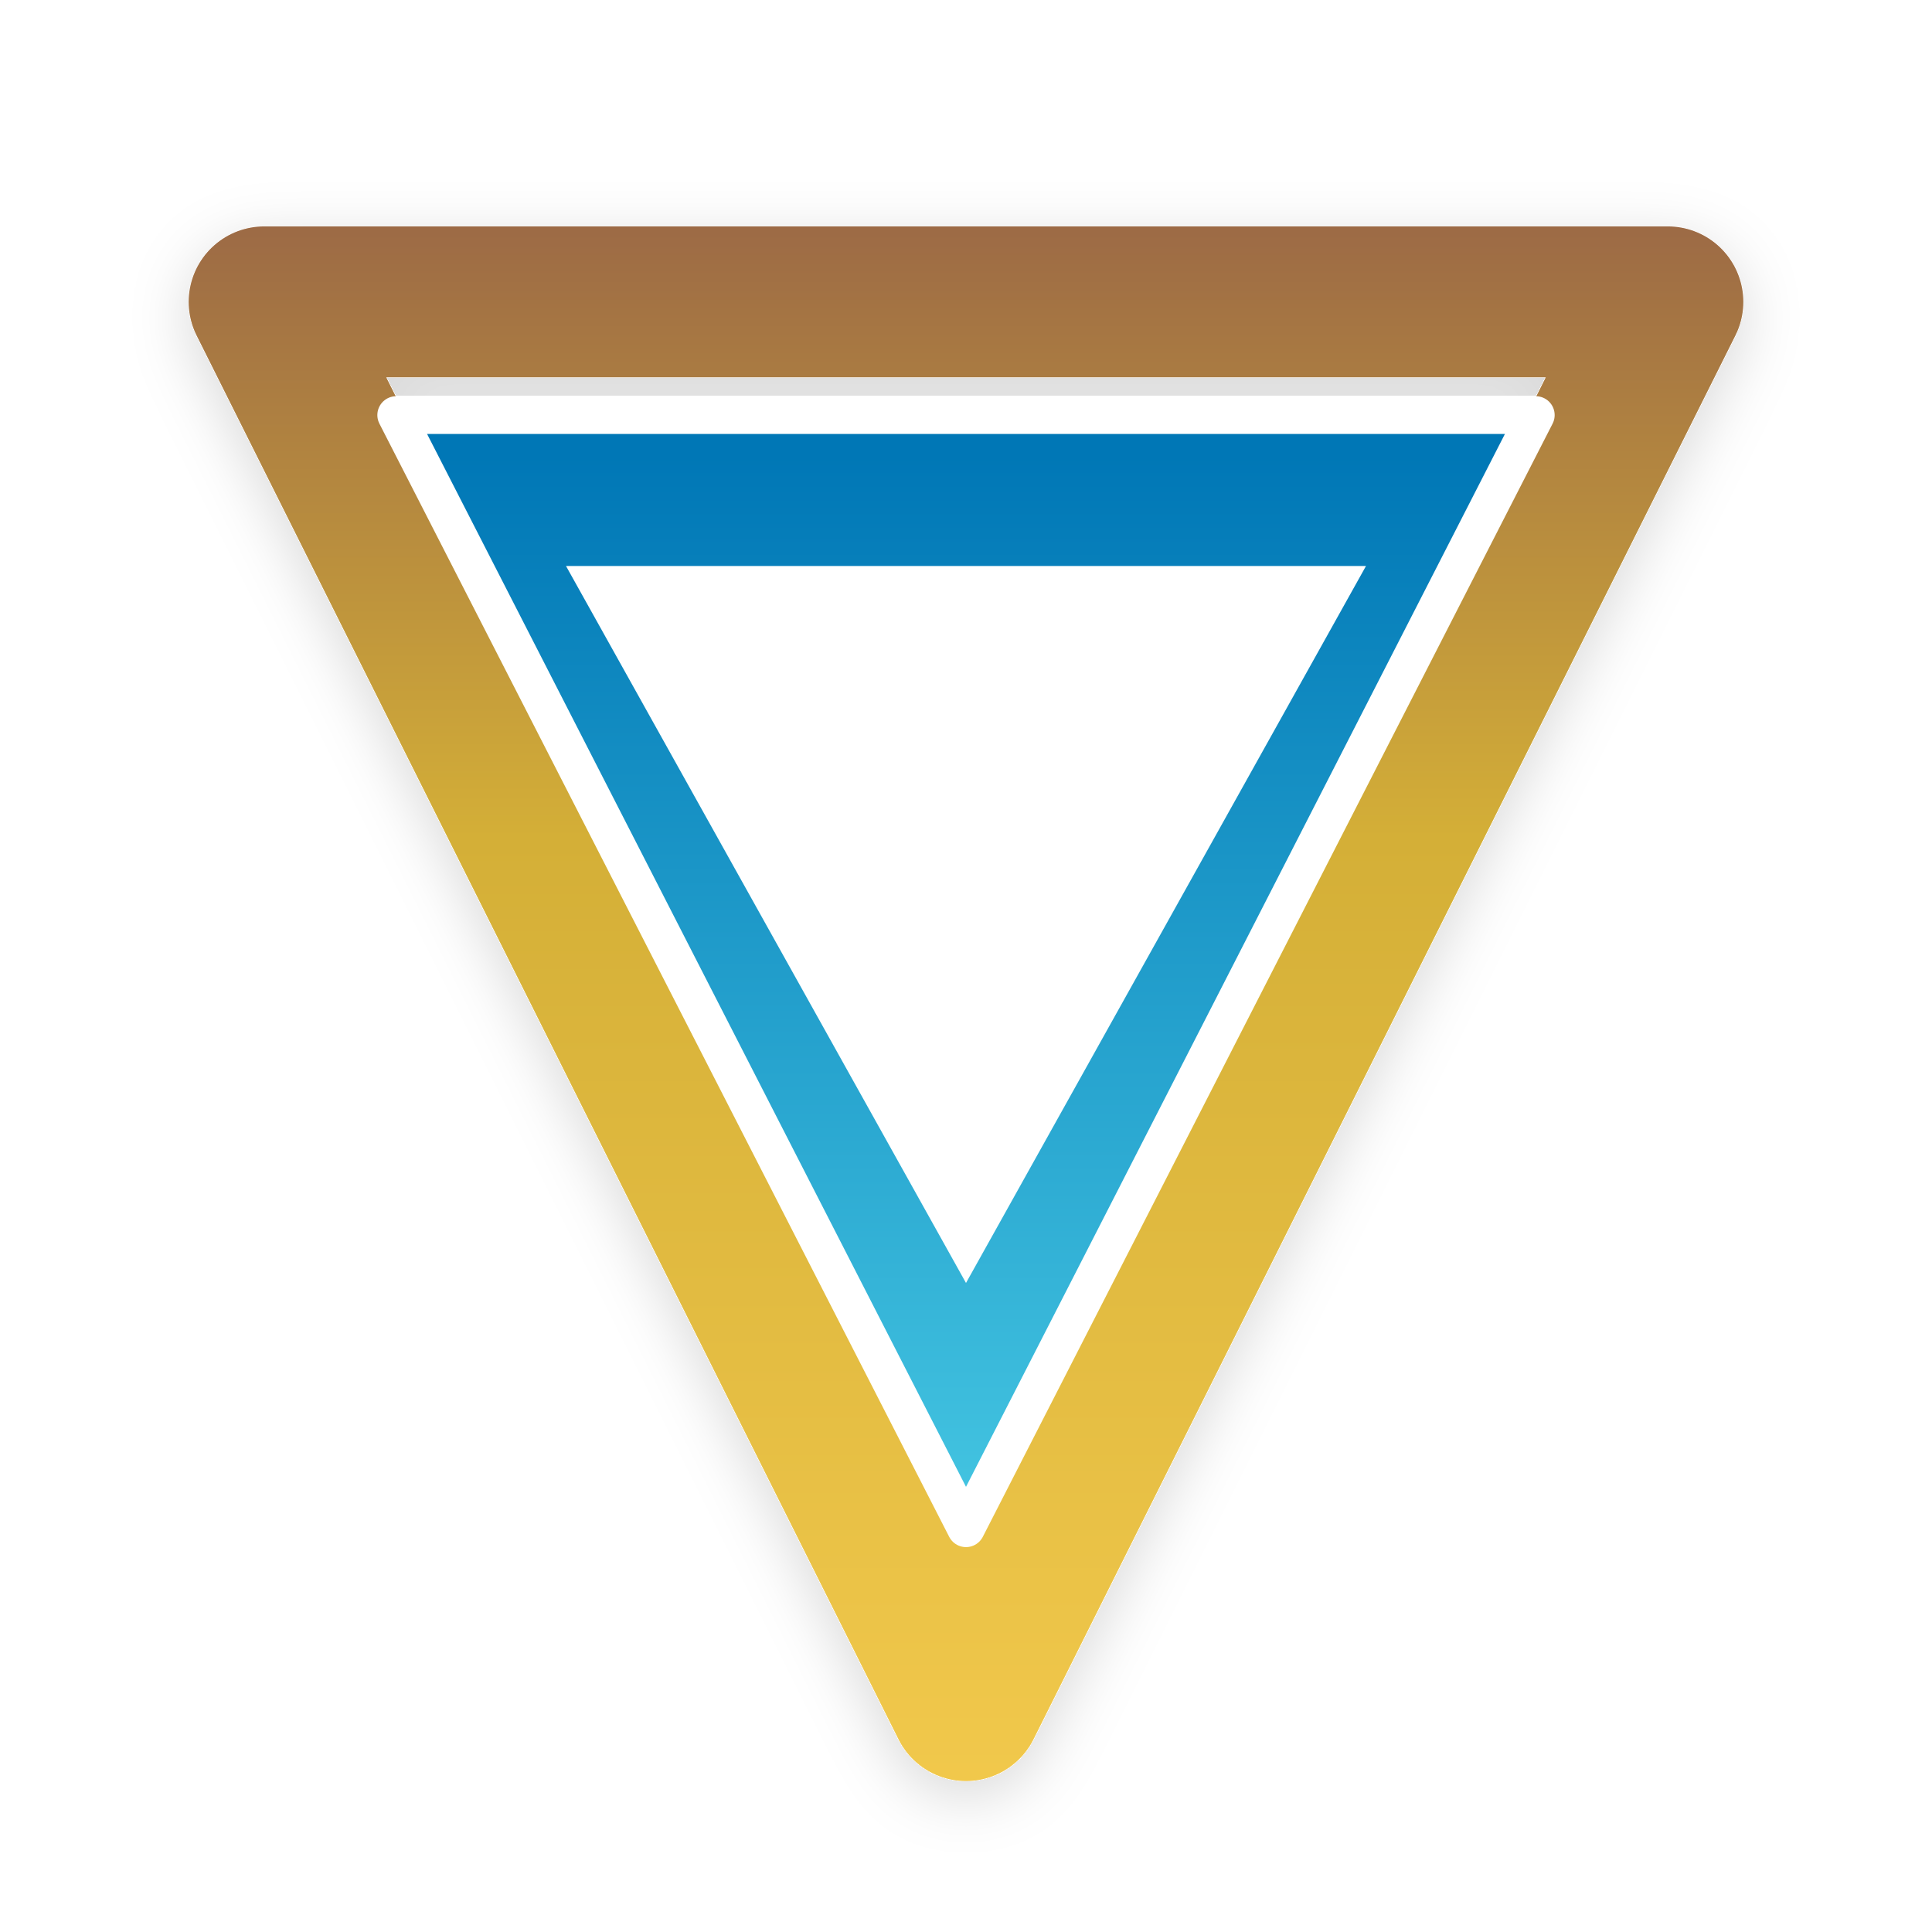
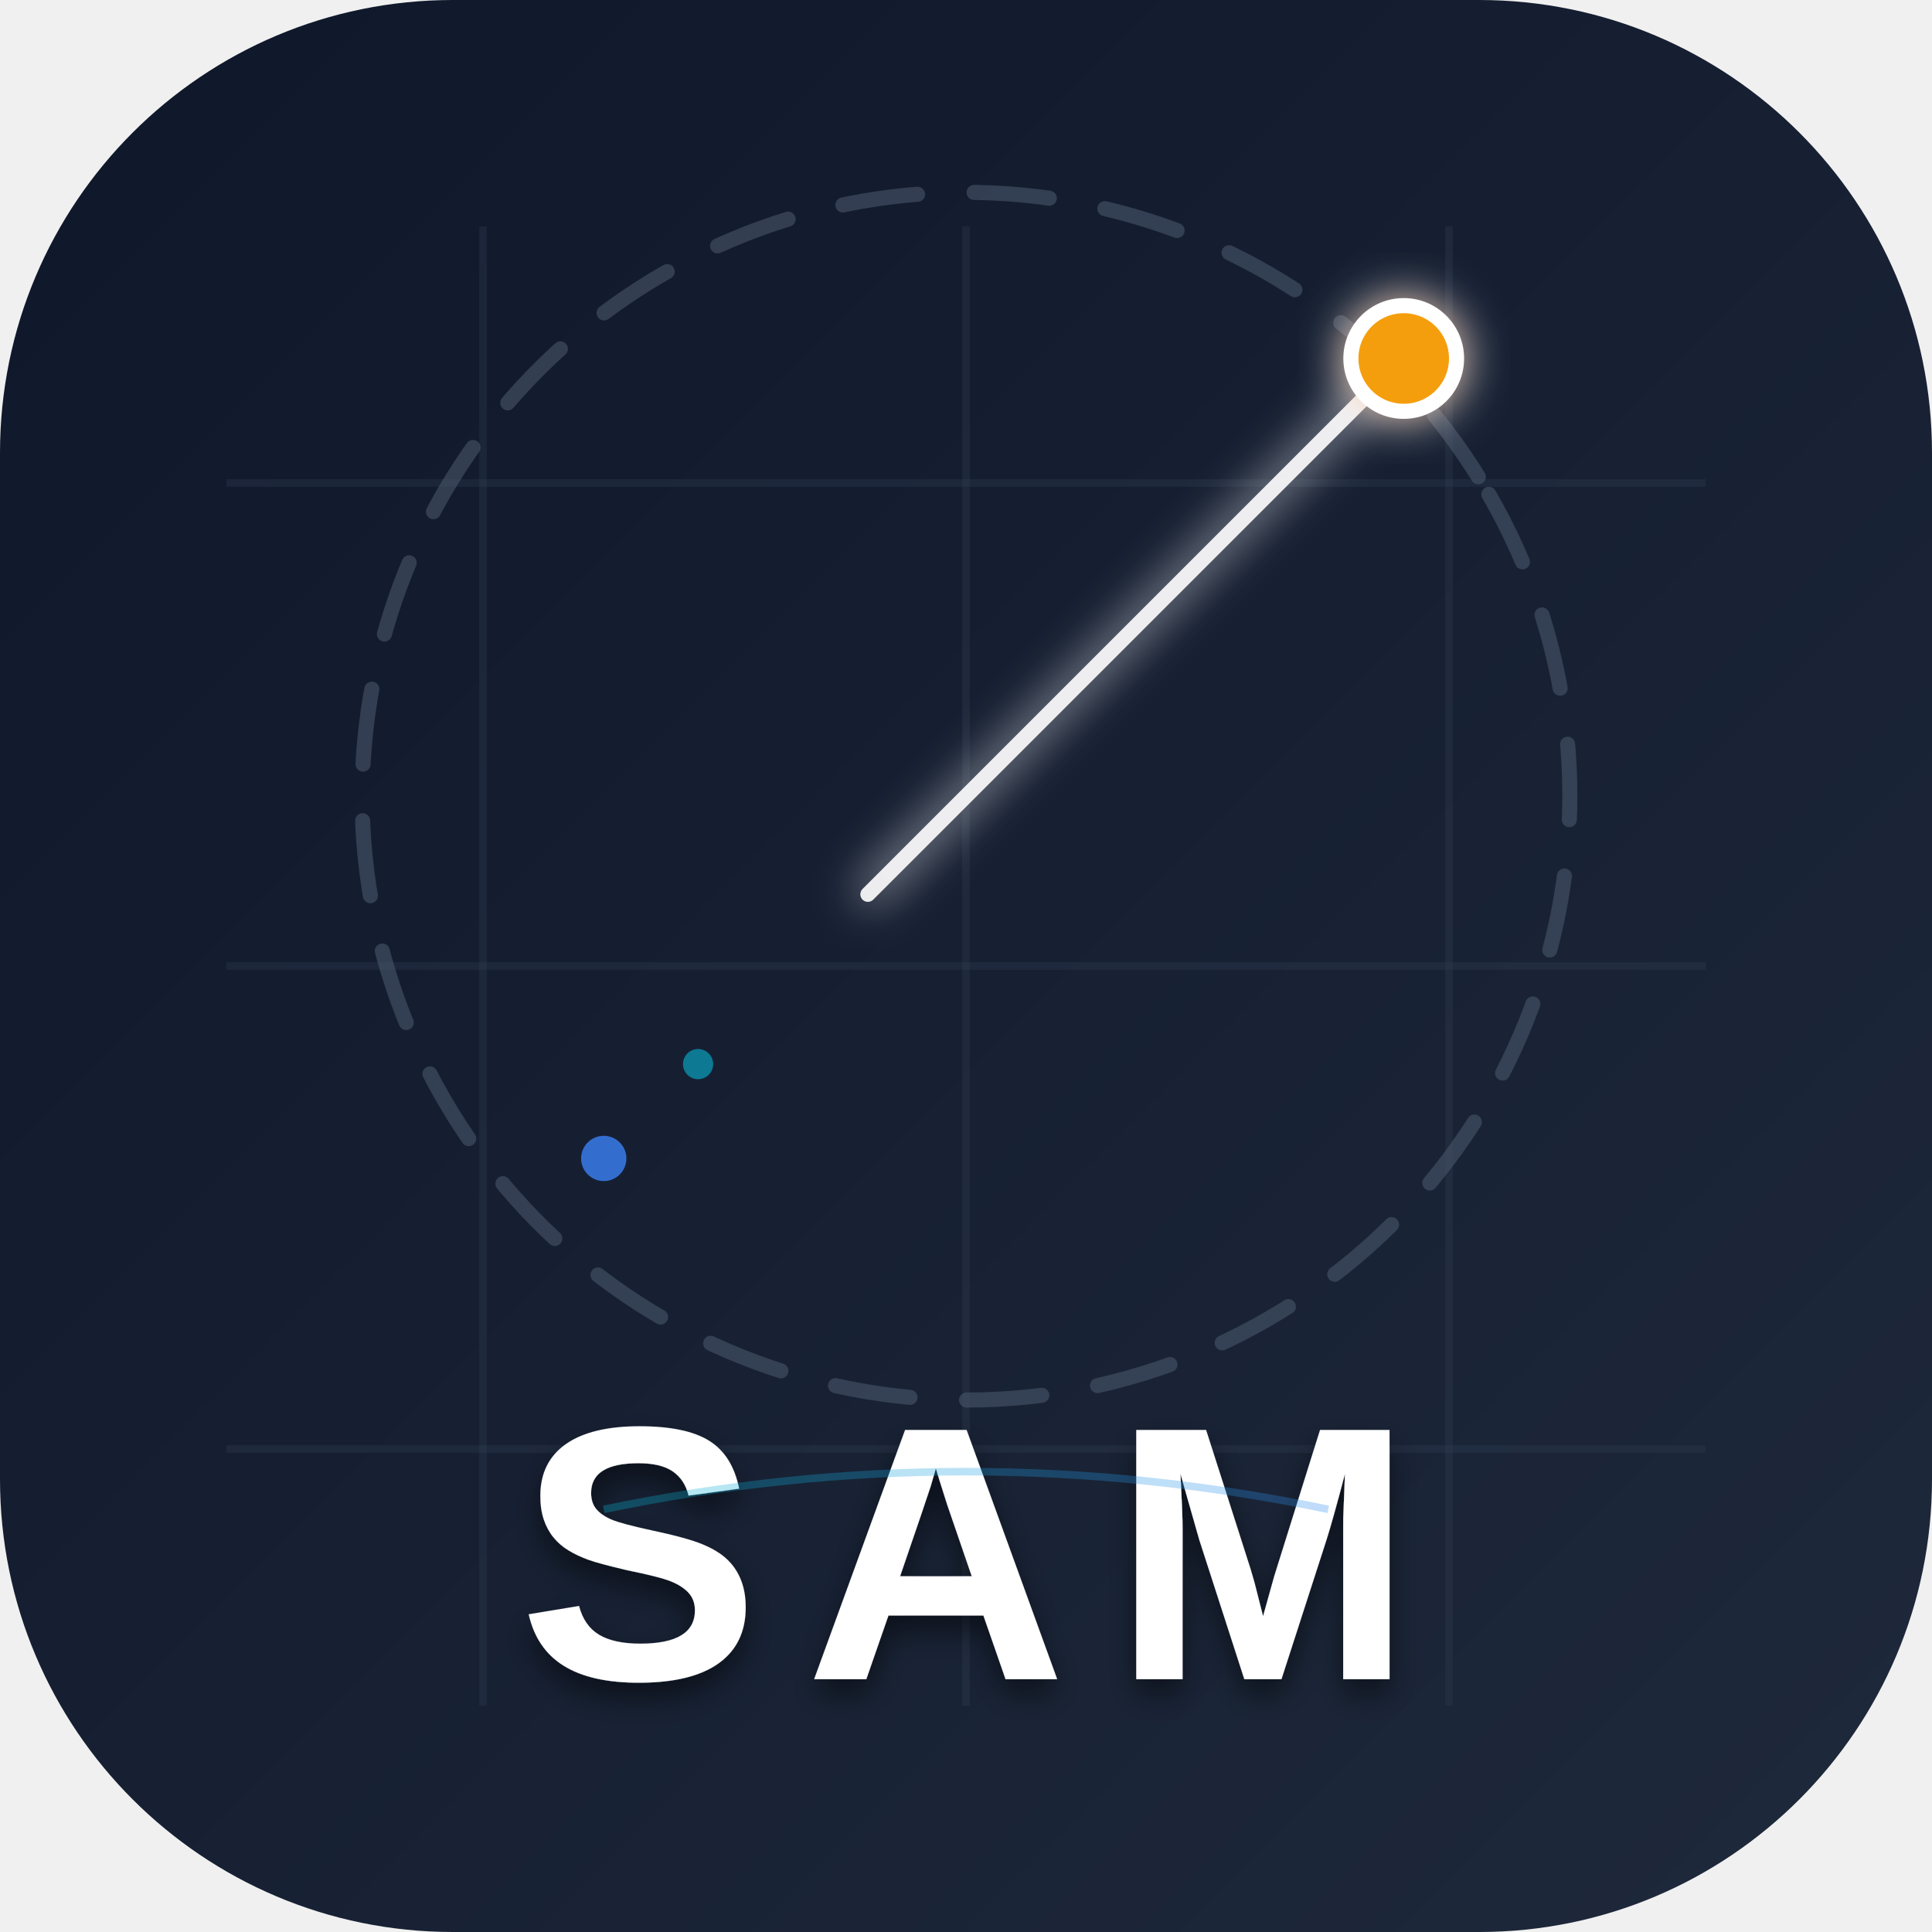
<svg xmlns="http://www.w3.org/2000/svg" width="512" height="512" viewBox="0 0 512 512" fill="none">
-   <rect width="512" height="512" fill="#FFFFFF" />
  <defs>
-     <linearGradient id="gold_grad" x1="256" y1="50" x2="256" y2="480" gradientUnits="userSpaceOnUse">
-       <stop stop-color="#996646" />
-       <stop offset="0.4" stop-color="#D4AF37" />
-       <stop offset="1" stop-color="#F2C94C" />
+     <linearGradient id="bg_slate" x1="0" y1="0" x2="512" y2="512" gradientUnits="userSpaceOnUse">
+       <stop offset="0" stop-color="#0f172a" />
+       <stop offset="1" stop-color="#1e293b" />
    </linearGradient>
-     <linearGradient id="blue_water_grad" x1="256" y1="120" x2="256" y2="420" gradientUnits="userSpaceOnUse">
-       <stop stop-color="#0077B6" />
-       <stop offset="1" stop-color="#48CAE4" />
+     <linearGradient id="cyber_grad" x1="140" y1="372" x2="372" y2="140" gradientUnits="userSpaceOnUse">
+       <stop offset="0" stop-color="#06b6d4" />
+       <stop offset="0.5" stop-color="#3b82f6" />
+       <stop offset="1" stop-color="#a855f7" />
    </linearGradient>
-     <filter id="soft_shadow" x="0" y="0" width="512" height="512" filterUnits="userSpaceOnUse" color-interpolation-filters="sRGB">
-       <feFlood flood-opacity="0" result="BackgroundImageFix" />
-       <feColorMatrix in="SourceAlpha" type="matrix" values="0 0 0 0 0 0 0 0 0 0 0 0 0 0 0 0 0 0 127 0" result="hardAlpha" />
-       <feOffset dy="4" />
-       <feGaussianBlur stdDeviation="8" />
-       <feComposite in2="hardAlpha" operator="out" />
-       <feColorMatrix type="matrix" values="0 0 0 0 0 0 0 0 0 0 0 0 0 0 0 0 0 0 0.15 0" />
-       <feBlend mode="normal" in2="BackgroundImageFix" result="effect1_dropShadow" />
-       <feBlend mode="normal" in="SourceGraphic" in2="effect1_dropShadow" result="shape" />
+     <filter id="soft_glow" x="-50%" y="-50%" width="200%" height="200%">
+       <feGaussianBlur stdDeviation="6" result="coloredBlur" />
+       <feMerge>
+         <feMergeNode in="coloredBlur" />
+         <feMergeNode in="SourceGraphic" />
+       </feMerge>
+     </filter>
+     <filter id="text_shadow" x="-20%" y="-20%" width="140%" height="140%">
+       <feDropShadow dx="0" dy="4" stdDeviation="4" flood-color="black" flood-opacity="0.5" />
    </filter>
  </defs>
-   <g filter="url(#soft_shadow)">
-     <path d="M70 80 H442 L256 452 L70 80 Z" fill="none" stroke="url(#gold_grad)" stroke-width="40" stroke-linejoin="round" stroke-linecap="round" />
-     <path d="M105 110 H407 L256 405 L105 110 Z" fill="url(#blue_water_grad)" stroke="#FFFFFF" stroke-width="10" stroke-linejoin="round" stroke-linecap="round" />
-     <path d="M150 150 H362 L256 340 L150 150 Z" fill="#FFFFFF" stroke-linejoin="round" stroke-linecap="round" />
+   <rect width="512" height="512" rx="120" fill="url(#bg_slate)" />
+   <g stroke="#334155" stroke-width="2" stroke-opacity="0.3">
+     <line x1="128" y1="60" x2="128" y2="452" />
+     <line x1="256" y1="60" x2="256" y2="452" />
+     <line x1="384" y1="60" x2="384" y2="452" />
+     <line x1="60" y1="128" x2="452" y2="128" />
+     <line x1="60" y1="256" x2="452" y2="256" />
+     <line x1="60" y1="384" x2="452" y2="384" />
  </g>
+   <g transform="translate(0, -45)">
+     <circle cx="256" cy="256" r="160" stroke="#475569" stroke-width="4" stroke-dasharray="20 15" stroke-linecap="round" opacity="0.6" transform="rotate(-30 256 256)" />
+     <g filter="url(#soft_glow)">
+       <path d="M160 352 L 230 282 L 372 140 L 282 230 L 352 160 L 260 252 L 160 352 Z" fill="url(#cyber_grad)" />
+       <path d="M230 282 L 372 140 L 282 230" stroke="white" stroke-width="4" stroke-linecap="round" stroke-linejoin="round" fill="none" opacity="0.9" />
+     </g>
+     <circle cx="372" cy="140" r="14" fill="#f59e0b" stroke="#ffffff" stroke-width="4" filter="url(#soft_glow)" />
+     <circle cx="160" cy="352" r="6" fill="#3b82f6" opacity="0.8" />
+     <circle cx="185" cy="327" r="4" fill="#06b6d4" opacity="0.6" />
+   </g>
+   <text x="256" y="445" text-anchor="middle" font-family="Arial, sans-serif" font-weight="900" font-size="96" fill="white" letter-spacing="12" filter="url(#text_shadow)">SAM</text>
+   <path d="M160 400 Q 256 380 352 400" stroke="url(#cyber_grad)" stroke-width="2" stroke-opacity="0.3" fill="none" />
</svg>
